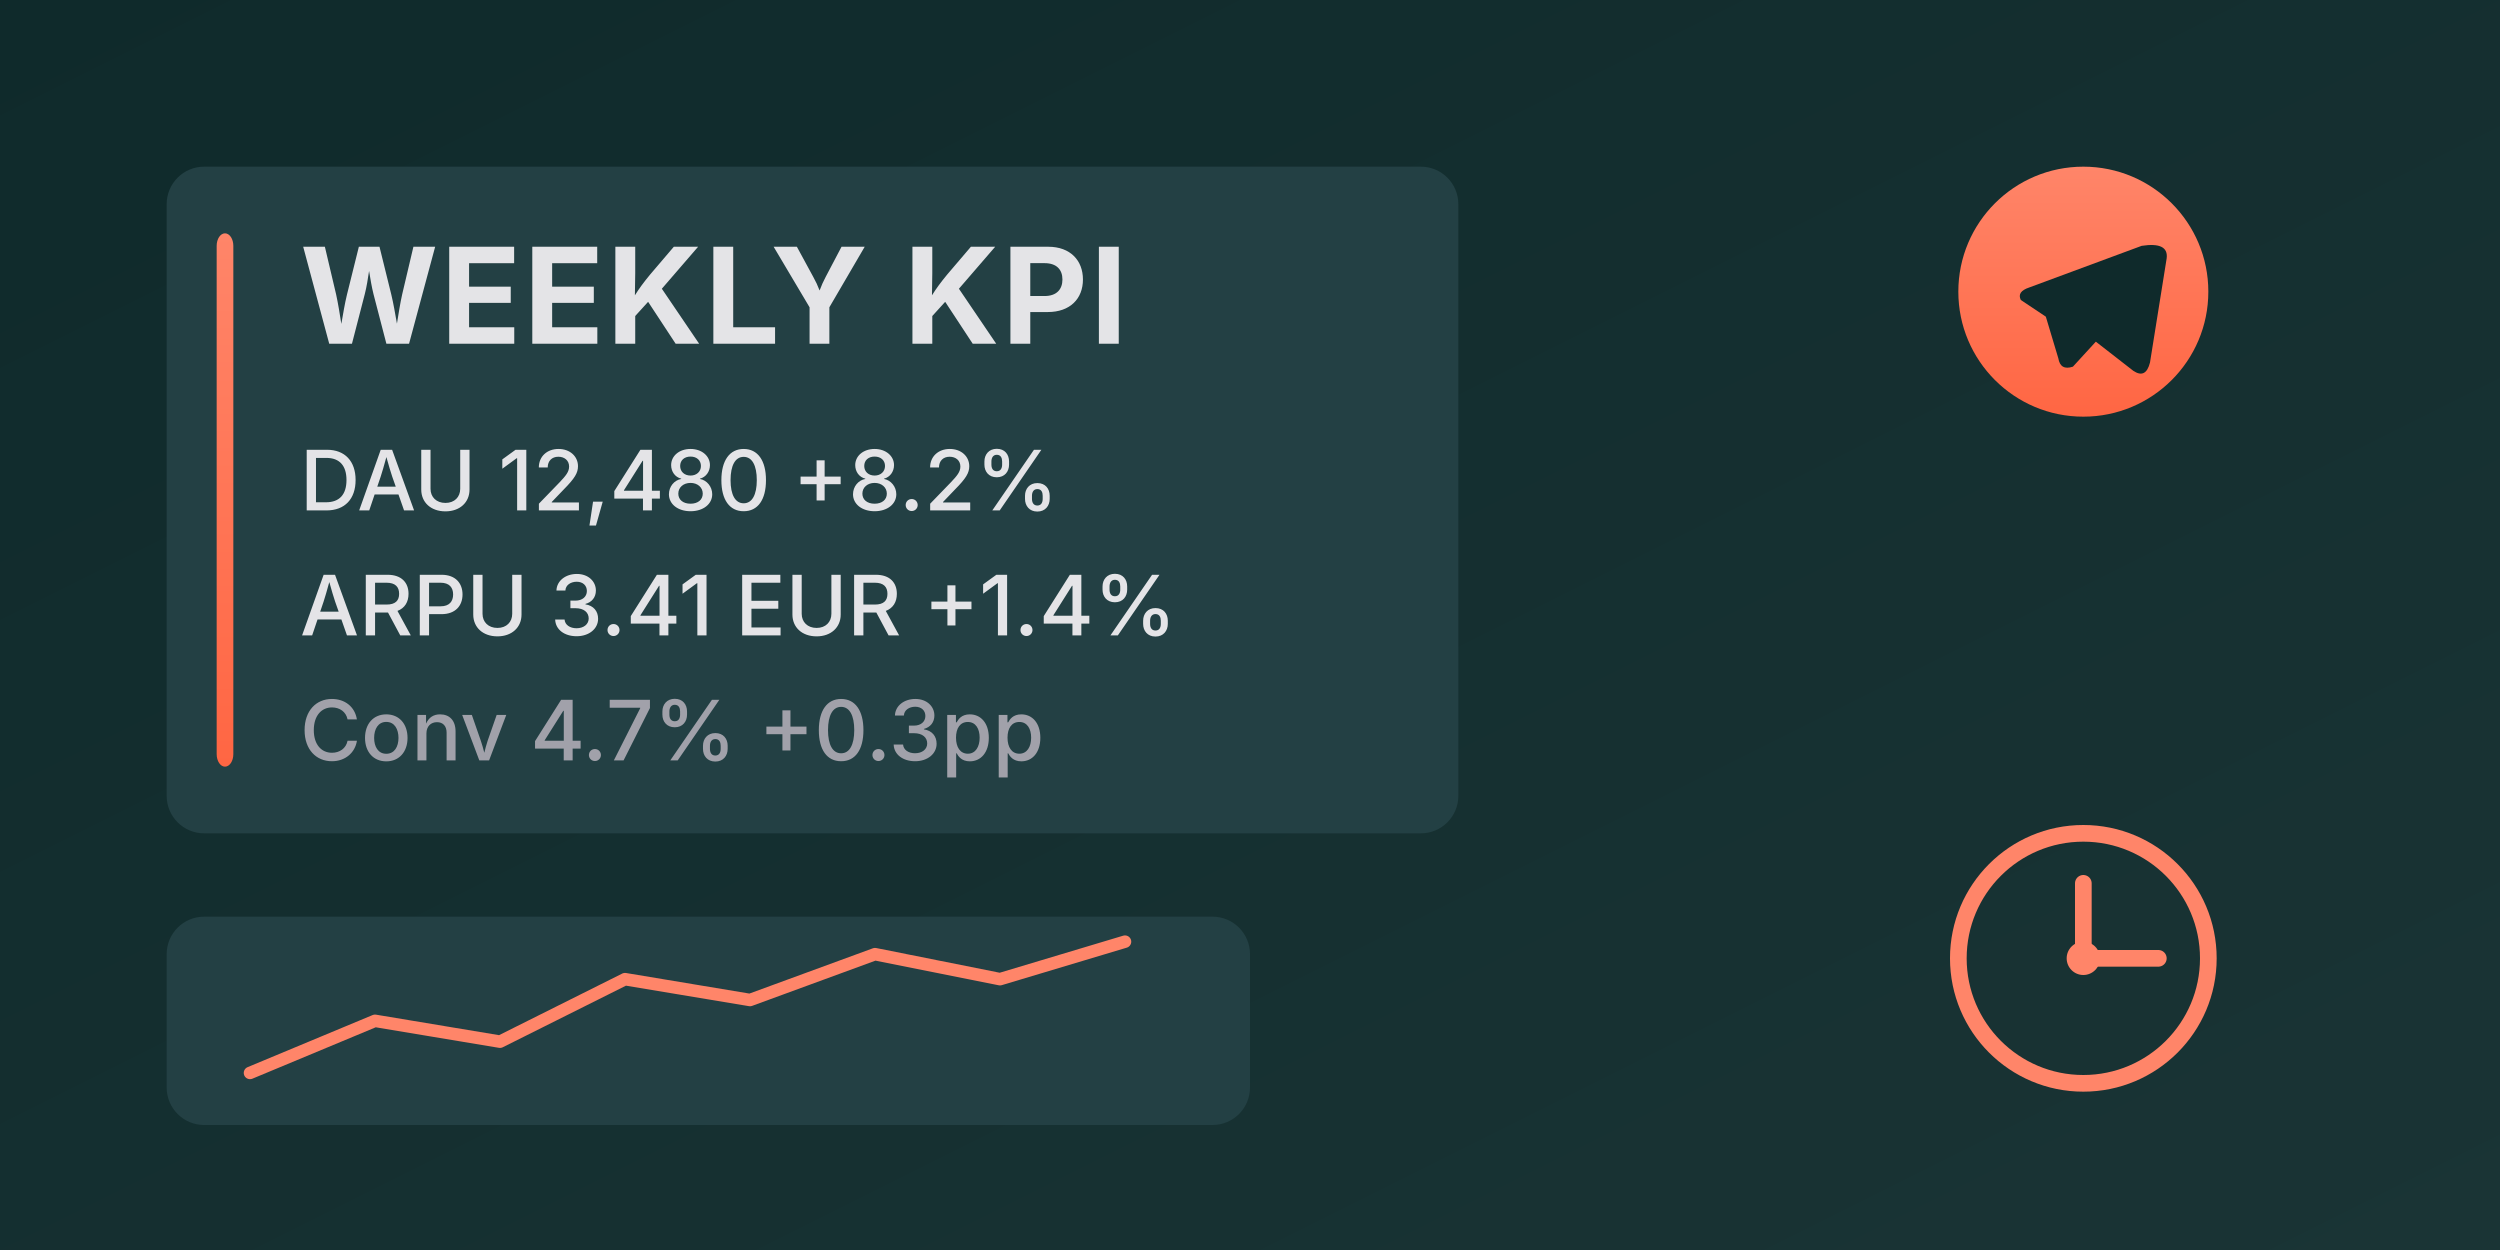
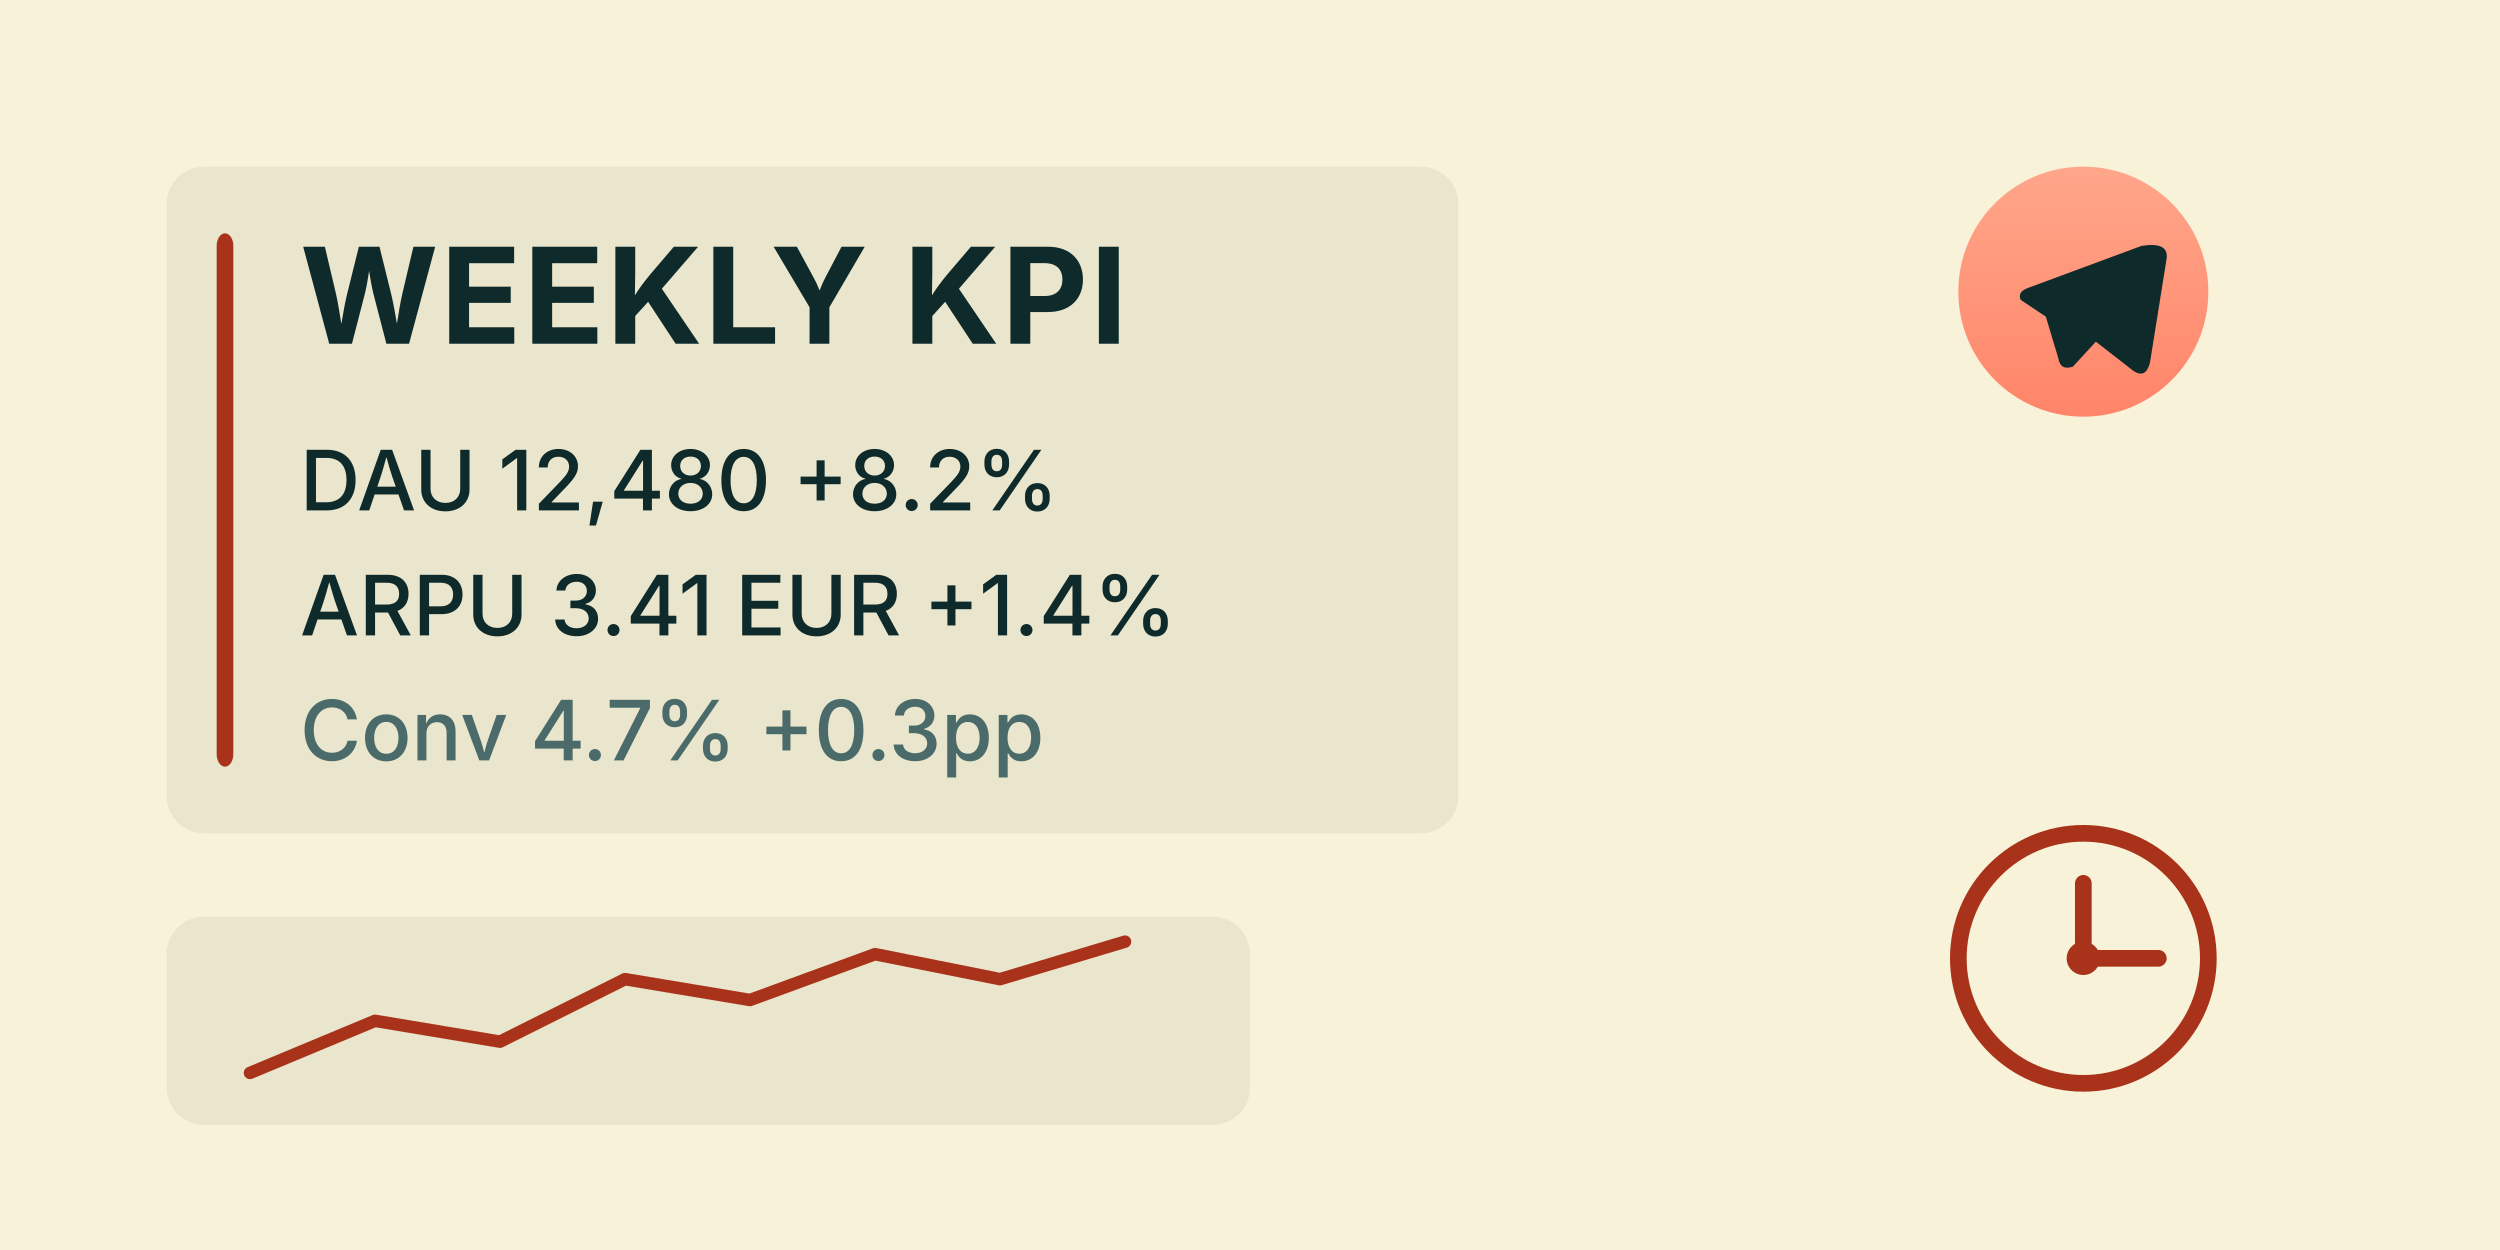
<svg xmlns="http://www.w3.org/2000/svg" viewBox="0 0 1200 600" role="img" aria-label="Telegram reporting bot: chat bubbles with weekly KPI metrics">
  <defs>
    <linearGradient id="bot-bg" x1="0" y1="0" x2="1" y2="1">
      <stop offset="0" stop-color="#0f2a2b" />
      <stop offset="1" stop-color="#1a3435" />
    </linearGradient>
    <linearGradient id="bot-accent" x1="0" y1="0" x2="0" y2="1">
-       <stop offset="0" stop-color="#ff8569" />
-       <stop offset="1" stop-color="#ff6643" />
+       <stop offset="0" stop-color="#ffa68a" />
+       <stop offset="1" stop-color="#ff8569" />
    </linearGradient>
  </defs>
-   <rect width="1200" height="600" fill="url(#bot-bg)" />
+   <rect width="1200" height="600" fill="#f8f2d8" />
  <g transform="translate(940,80)">
    <circle cx="60" cy="60" r="60" fill="url(#bot-accent)" />
    <path d="M88,38 L34,58 Q28,60 30,64 L42,72 L48,92 Q49,98 55,96 L66,84 L84,98 Q90,102 92,94 L100,44 Q101,36 88,38 Z" fill="#0f2a2b" />
  </g>
-   <rect x="80" y="80" width="620" height="320" rx="18" fill="#234044" />
-   <rect x="104" y="112" width="8" height="256" rx="6" fill="url(#bot-accent)" />
-   <text x="144" y="165" fill="#e4e4e7" font-family="Inter, system-ui, sans-serif" font-size="64" font-weight="700" letter-spacing="1">WEEKLY KPI</text>
-   <text x="144" y="245" fill="#e4e4e7" font-family="Inter, system-ui, sans-serif" font-size="40" font-weight="500">DAU 12,480 +8.2%</text>
-   <text x="144" y="305" fill="#e4e4e7" font-family="Inter, system-ui, sans-serif" font-size="40" font-weight="500">ARPU 3.41 EUR +1.4%</text>
-   <text x="144" y="365" fill="#a1a1aa" font-family="Inter, system-ui, sans-serif" font-size="40" font-weight="500">Conv 4.7% +0.3pp</text>
-   <rect x="80" y="440" width="520" height="100" rx="18" fill="#234044" />
-   <polyline points="120,515 180,490 240,500 300,470 360,480 420,458 480,470 540,452" fill="none" stroke="#ff8569" stroke-width="6" stroke-linecap="round" stroke-linejoin="round" />
+   <rect x="80" y="80" width="620" height="320" rx="18" fill="#0f2a2b" fill-opacity="0.06" />
+   <rect x="104" y="112" width="8" height="256" rx="6" fill="#a8331a" />
+   <text x="144" y="165" fill="#0f2a2b" font-family="Inter, system-ui, sans-serif" font-size="64" font-weight="700" letter-spacing="1">WEEKLY KPI</text>
+   <text x="144" y="245" fill="#0f2a2b" font-family="Inter, system-ui, sans-serif" font-size="40" font-weight="500">DAU 12,480 +8.2%</text>
+   <text x="144" y="305" fill="#0f2a2b" font-family="Inter, system-ui, sans-serif" font-size="40" font-weight="500">ARPU 3.41 EUR +1.4%</text>
+   <text x="144" y="365" fill="#4a6b69" font-family="Inter, system-ui, sans-serif" font-size="40" font-weight="500">Conv 4.7% +0.3pp</text>
+   <rect x="80" y="440" width="520" height="100" rx="18" fill="#0f2a2b" fill-opacity="0.06" />
+   <polyline points="120,515 180,490 240,500 300,470 360,480 420,458 480,470 540,452" fill="none" stroke="#a8331a" stroke-width="6" stroke-linecap="round" stroke-linejoin="round" />
  <g transform="translate(940,400)">
-     <circle cx="60" cy="60" r="60" fill="none" stroke="#ff8569" stroke-width="8" />
-     <line x1="60" y1="60" x2="60" y2="24" stroke="#ff8569" stroke-width="8" stroke-linecap="round" />
-     <line x1="60" y1="60" x2="96" y2="60" stroke="#ff8569" stroke-width="8" stroke-linecap="round" />
-     <circle cx="60" cy="60" r="8" fill="#ff8569" />
+     <circle cx="60" cy="60" r="60" fill="none" stroke="#a8331a" stroke-width="8" />
+     <line x1="60" y1="60" x2="60" y2="24" stroke="#a8331a" stroke-width="8" stroke-linecap="round" />
+     <line x1="60" y1="60" x2="96" y2="60" stroke="#a8331a" stroke-width="8" stroke-linecap="round" />
+     <circle cx="60" cy="60" r="8" fill="#a8331a" />
  </g>
</svg>
